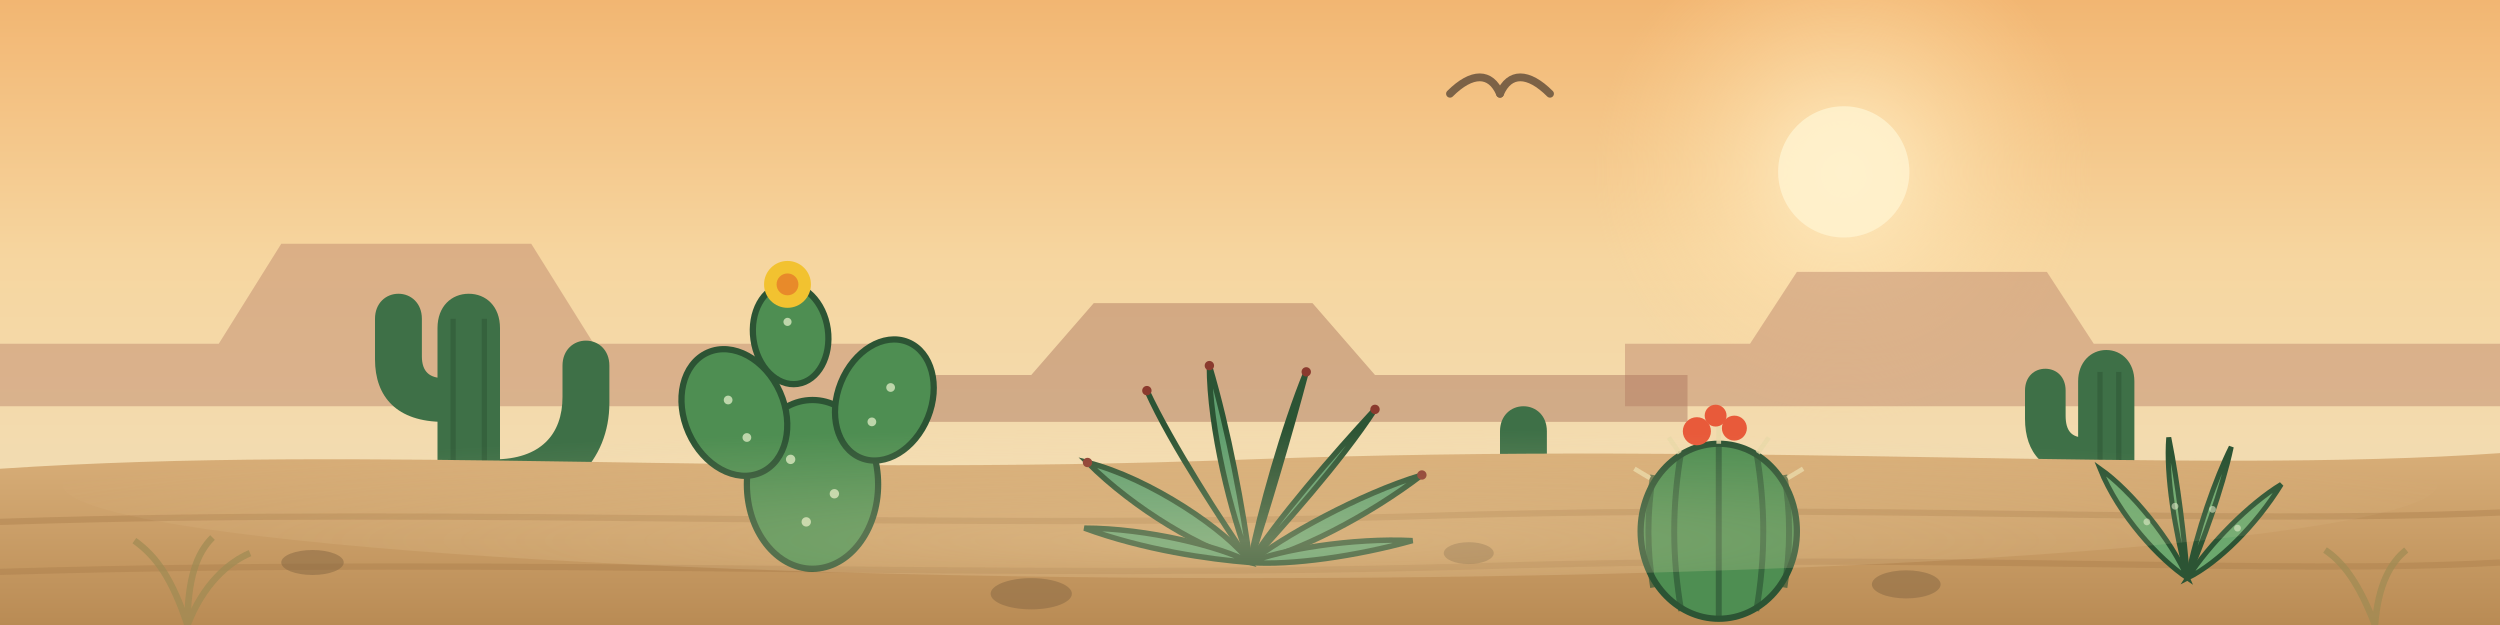
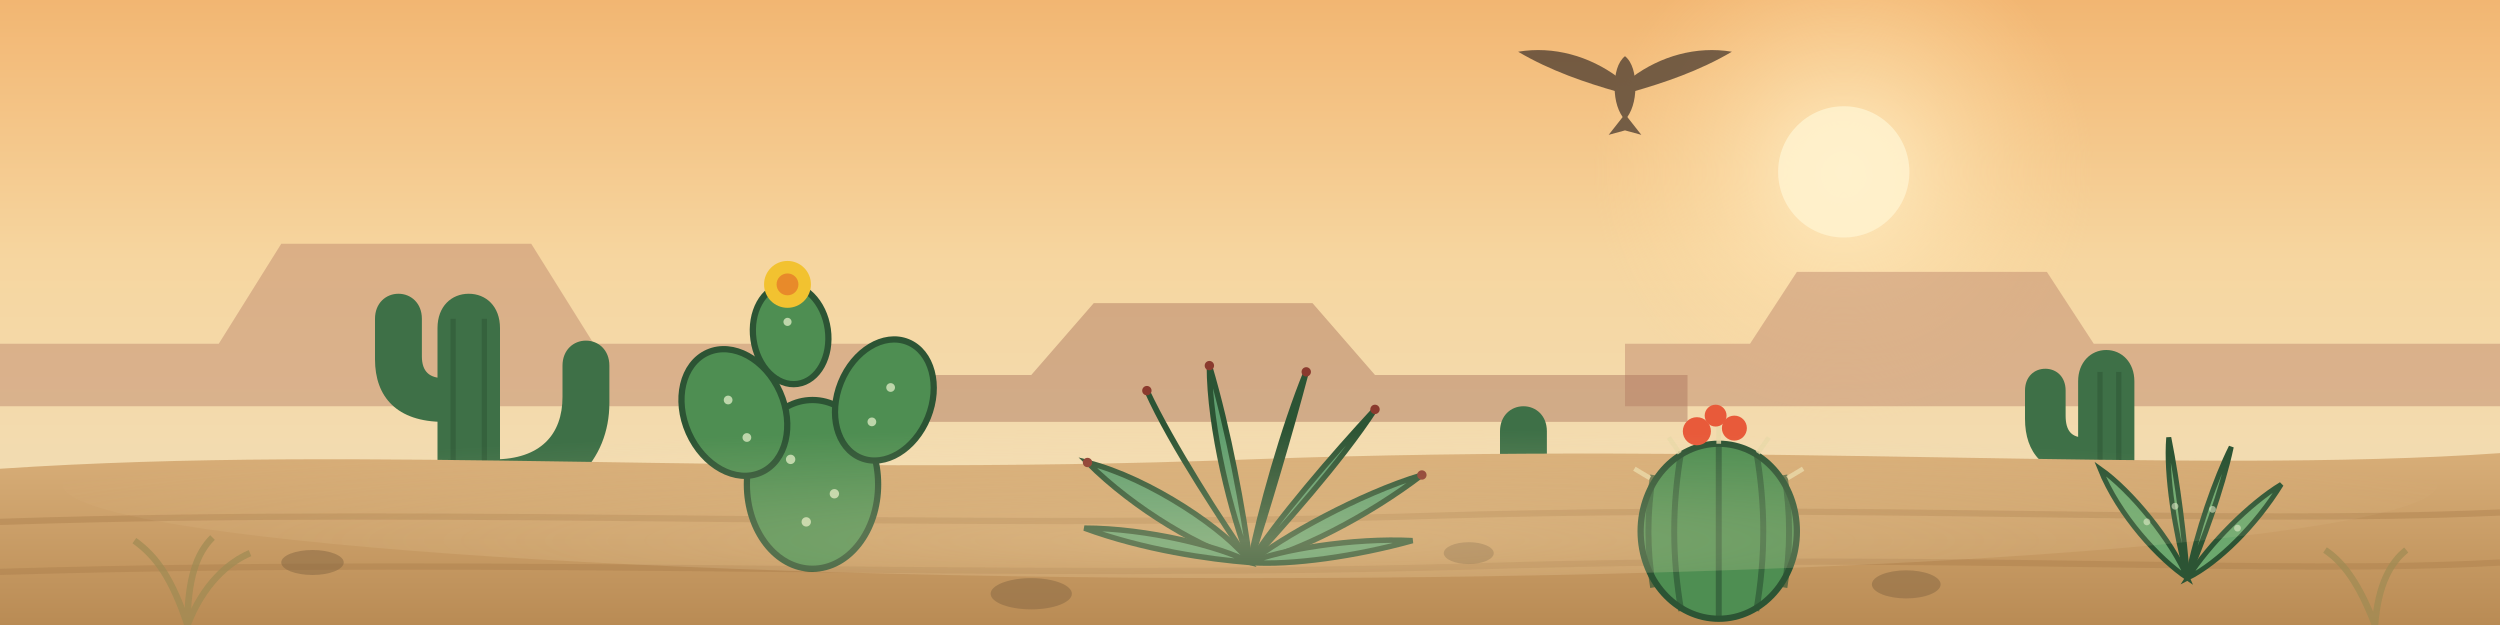
<svg xmlns="http://www.w3.org/2000/svg" viewBox="0 0 160 40" width="1600" height="400" role="presentation" preserveAspectRatio="xMidYMid slice">
  <style>
    .heat { animation: shimmer 12s ease-in-out infinite alternate }
    @keyframes shimmer { from { opacity: .3 } to { opacity: .62 } }
    .sway { animation: lean 13s ease-in-out infinite alternate;
            transform-box: view-box; transform-origin: 80px 40px }
    @keyframes lean { from { transform: skewX(-.5deg) } to { transform: skewX(.5deg) } }
    @media (prefers-reduced-motion: reduce) { .heat, .sway { animation: none } }
    .heathaze { animation: wobble 16s ease-in-out infinite alternate;
                transform-box: view-box; transform-origin: 80px 40px }
    @keyframes wobble { from { transform: translateX(-2px) } to { transform: translateX(2px) } }
    .sunpulse { animation: beat 9s ease-in-out infinite alternate }
    @keyframes beat { from { opacity: .75; transform: scale(.97) } to { opacity: 1; transform: scale(1.04) } }
    @media (prefers-reduced-motion: reduce) { .heathaze, .sunpulse { animation: none } }
-     .hawk { animation: circle 26s ease-in-out infinite;
-             transform-box: view-box; transform-origin: 96px 12px }
-     @keyframes circle { 0% { transform: rotate(0) translateX(0) }
-                         50% { transform: rotate(180deg) translateX(2px) }
-                         100% { transform: rotate(360deg) translateX(0) } }
-     @media (prefers-reduced-motion: reduce) { .hawk { animation: none } }
+     /* One group carries it round the circle; the one inside turns back by the
+        same amount, so the bird travels without spinning on the spot. */
+     .orbit { animation: sweep 34s linear infinite;
+              transform-box: view-box; transform-origin: 104px 11px }
+     @keyframes sweep { to { transform: rotate(360deg) } }
+     .level { animation: hold 34s linear infinite;
+              transform-box: fill-box; transform-origin: 50% 50% }
+     @keyframes hold { to { transform: rotate(-360deg) } }
+     .soar { animation: tip 5.5s ease-in-out infinite alternate;
+             transform-box: fill-box; transform-origin: 50% 50% }
+     @keyframes tip { from { transform: rotate(-7deg) } to { transform: rotate(7deg) } }
+     @media (prefers-reduced-motion: reduce) {
+       .orbit, .level, .soar { animation: none } }
  </style>
  <defs>
    <radialGradient id="heatband" cx=".5" cy=".8" r=".6">
      <stop offset="0%" stop-color="#FFE7B8" stop-opacity=".3" />
      <stop offset="100%" stop-color="#FFE7B8" stop-opacity="0" />
    </radialGradient>
    <linearGradient id="dsky" x1="0" y1="0" x2="0" y2="1">
      <stop offset="0%" stop-color="#F2B672" />
      <stop offset="42%" stop-color="#F6D6A0" />
      <stop offset="100%" stop-color="#EFE0BE" />
    </linearGradient>
    <linearGradient id="sand" x1="0" y1="0" x2="0" y2="1">
      <stop offset="0%" stop-color="#D8AE78" />
      <stop offset="100%" stop-color="#B98B54" />
    </linearGradient>
    <radialGradient id="sun" cx=".5" cy=".5" r=".5">
      <stop offset="0%" stop-color="#FFF0C8" stop-opacity=".9" />
      <stop offset="100%" stop-color="#FFD79A" stop-opacity="0" />
    </radialGradient>
  </defs>
  <rect width="160" height="40" fill="url(#dsky)" />
  <circle class="heat" cx="118" cy="11" r="16" fill="url(#sun)" />
  <circle class="sunpulse" cx="118" cy="11" r="4.2" fill="#FFF2CE" opacity=".85" style="transform-box: fill-box; transform-origin: 50% 50%" />
  <g fill="#C08A6E" opacity=".5">
    <path d="M0 22 L14 22 L18 15.6 L34 15.6 L38 22 L58 22 L58 26 L0 26 Z" />
    <path d="M104 22 L112 22 L115 17.4 L131 17.4 L134 22 L160 22 L160 26 L104 26 Z" />
  </g>
  <g fill="#A8705A" opacity=".45">
    <path d="M56 24 L66 24 L70 19.4 L84 19.4 L88 24 L108 24 L108 27 L56 27 Z" />
  </g>
  <g fill="#3E7047">
    <g>
      <path d="M28 40 L28 21 C28 19.6 28.9 18.8 30 18.8 C31.1 18.8 32 19.6 32 21 L32 40 Z" />
      <path d="M28.4 27 C25.4 27 24 25.4 24 23 L24 20.4 C24 19.4 24.7 18.8 25.5 18.8                C26.3 18.8 27 19.4 27 20.4 L27 22.8 C27 23.8 27.5 24.2 28.4 24.2 Z" />
      <path d="M31.6 29.4 C34.6 29.4 36 27.8 36 25.4 L36 23.4 C36 22.4 36.7 21.8 37.5 21.8                C38.3 21.8 39 22.4 39 23.4 L39 25.8 C39 29.4 36.4 32.4 31.6 32.4 Z" />
    </g>
    <g>
      <path d="M133 40 L133 24.4 C133 23.2 133.8 22.4 134.8 22.4 C135.8 22.4 136.6 23.2 136.6 24.4 L136.6 40 Z" />
      <path d="M133.4 30.4 C130.8 30.4 129.6 29 129.6 26.8 L129.6 25 C129.6 24.1 130.2 23.6 130.9 23.6                C131.6 23.6 132.2 24.1 132.2 25 L132.2 26.6 C132.2 27.6 132.6 28 133.4 28 Z" />
    </g>
    <path d="M96 40 L96 27.6 C96 26.6 96.7 26 97.5 26 C98.3 26 99 26.6 99 27.6 L99 40 Z" />
  </g>
  <g stroke="#2C5434" stroke-width=".34" opacity=".5" fill="none">
    <path d="M29 40 L29 20.4" />
    <path d="M31 40 L31 20.4" />
    <path d="M134.4 40 L134.4 23.8" />
    <path d="M135.6 40 L135.6 23.8" />
  </g>
  <path d="M0 30 C24 28.4 48 30.6 80 29.4 C112 28.2 140 30.4 160 29 L160 40 L0 40 Z" fill="url(#sand)" />
  <g stroke="#A87A48" stroke-width=".4" opacity=".4" fill="none">
    <path d="M0 33.4 C30 32.4 60 34 92 33 C120 32.2 142 33.6 160 32.8" />
    <path d="M0 36.6 C34 35.6 64 37.2 96 36.2 C126 35.4 146 36.8 160 36" />
  </g>
  <g class="sway">
    <g transform="translate(52 31)">
      <g fill="#4E8E52" stroke="#2C5434" stroke-width=".4">
        <ellipse cx="0" cy="0" rx="4.2" ry="5.4" />
        <ellipse cx="-5" cy="-4.6" rx="3.2" ry="4.2" transform="rotate(-24 -5 -4.6)" />
        <ellipse cx="4.6" cy="-5.4" rx="3" ry="4" transform="rotate(22 4.6 -5.4)" />
        <ellipse cx="-1.4" cy="-9.6" rx="2.4" ry="3.2" transform="rotate(-8 -1.4 -9.6)" />
      </g>
      <g fill="#D8E8C0" opacity=".8">
        <circle cx="-1.4" cy="-1.6" r=".3" />
        <circle cx="1.4" cy=".6" r=".3" />
        <circle cx="-.4" cy="2.4" r=".3" />
        <circle cx="-5.4" cy="-5.4" r=".28" />
        <circle cx="-4.2" cy="-3" r=".28" />
        <circle cx="5" cy="-6.2" r=".28" />
        <circle cx="3.8" cy="-4" r=".28" />
        <circle cx="-1.6" cy="-10.4" r=".26" />
      </g>
      <g fill="#F2C230">
        <circle cx="-1.6" cy="-12.8" r="1.5" />
      </g>
      <g fill="#E88A2A">
        <circle cx="-1.6" cy="-12.8" r=".7" />
      </g>
    </g>
    <g transform="translate(80 36)">
      <g fill="#5E9E6E" stroke="#2C5434" stroke-width=".35">
        <path d="M0 0 C-1.4 -2 -6.4 -5.4 -10.4 -6.4 C-7.4 -3.4 -3 -.8 0 0 Z" />
        <path d="M0 0 C-1.6 -2.4 -5 -7.4 -6.6 -11 C-5 -7.6 -1.8 -2.6 0 0 Z" />
        <path d="M0 0 C-1.2 -3 -2.6 -8.6 -2.6 -12.6 C-1.4 -8.6 -.4 -3.2 0 0 Z" />
        <path d="M0 0 C.6 -3.2 2.2 -8.8 3.6 -12.2 C2.6 -8.4 1 -3 0 0 Z" />
        <path d="M0 0 C1.6 -2.6 5.4 -7 8 -9.8 C5.8 -6.4 2 -2.2 0 0 Z" />
        <path d="M0 0 C2 -1.6 7 -4.4 11 -5.6 C7.6 -3 3 -.6 0 0 Z" />
        <path d="M0 0 C-1.8 -1 -6.6 -2.2 -10.6 -2.2 C-6.8 -.8 -2.6 -.2 0 0 Z" />
        <path d="M0 0 C1.8 -.8 6.6 -1.6 10.4 -1.4 C6.8 -.4 2.6 .2 0 0 Z" />
      </g>
      <g fill="#8A3A2E">
        <circle cx="-10.4" cy="-6.4" r=".3" />
        <circle cx="-6.6" cy="-11" r=".3" />
        <circle cx="-2.6" cy="-12.6" r=".3" />
        <circle cx="3.6" cy="-12.2" r=".3" />
        <circle cx="8" cy="-9.8" r=".3" />
        <circle cx="11" cy="-5.6" r=".3" />
      </g>
    </g>
    <g transform="translate(110 34)">
      <ellipse cx="0" cy="0" rx="5" ry="5.6" fill="#4E8E52" stroke="#2C5434" stroke-width=".4" />
      <g stroke="#2C5434" stroke-width=".38" opacity=".65" fill="none">
        <path d="M0 -5.6 L0 5.6" />
        <path d="M-2.4 -5.1 C-3 -1.6 -3 1.6 -2.4 5.1" />
        <path d="M2.4 -5.1 C3 -1.6 3 1.6 2.4 5.1" />
        <path d="M-4.2 -3.6 C-4.6 -1.2 -4.6 1.2 -4.2 3.6" />
        <path d="M4.2 -3.6 C4.6 -1.2 4.6 1.2 4.2 3.6" />
      </g>
      <g stroke="#E8D8A8" stroke-width=".3" opacity=".8" fill="none">
        <path d="M0 -5.6 L0 -6.8" />
        <path d="M-2.5 -5 L-3.2 -6" />
        <path d="M2.5 -5 L3.2 -6" />
        <path d="M-4.4 -3.4 L-5.4 -4" />
        <path d="M4.4 -3.4 L5.4 -4" />
      </g>
      <g fill="#E85A3A">
        <circle cx="-1.4" cy="-6.4" r=".9" />
        <circle cx="1" cy="-6.6" r=".8" />
        <circle cx="-.2" cy="-7.4" r=".7" />
      </g>
    </g>
    <g transform="translate(140 37)">
      <g fill="#6BA86E" stroke="#2C5434" stroke-width=".32">
        <path d="M0 0 C-1 -2.4 -3.6 -5.6 -5.6 -7 C-4.4 -4 -1.8 -1.2 0 0 Z" />
        <path d="M0 0 C-.8 -3 -1.4 -6.6 -1.2 -9 C-.6 -6 -.2 -2.6 0 0 Z" />
        <path d="M0 0 C.6 -3 1.8 -6.4 2.8 -8.4 C2.2 -5.6 1 -2.4 0 0 Z" />
        <path d="M0 0 C1.4 -2.2 4 -4.8 6 -6 C4.4 -3.4 2 -1 0 0 Z" />
      </g>
      <g fill="#E8F0D0" opacity=".55">
        <circle cx="-2.6" cy="-3.6" r=".22" />
        <circle cx="-.8" cy="-4.6" r=".22" />
        <circle cx="1.6" cy="-4.4" r=".22" />
        <circle cx="3.2" cy="-3.2" r=".22" />
      </g>
    </g>
    <g fill="#8A6A44" opacity=".55">
      <ellipse cx="20" cy="36" rx="2" ry=".8" />
      <ellipse cx="66" cy="38" rx="2.6" ry="1" />
      <ellipse cx="122" cy="37.4" rx="2.2" ry=".9" />
      <ellipse cx="94" cy="35.4" rx="1.6" ry=".7" />
    </g>
    <g stroke="#9E8A52" stroke-width=".42" fill="none" opacity=".7">
      <path d="M12 40 C11 37 10 35.6 8.6 34.6" />
      <path d="M12 40 C12 37 12.6 35.4 13.6 34.4" />
      <path d="M12 40 C13 37.4 14.6 36 16 35.4" />
      <path d="M152 40 C151 37.4 150 36 148.8 35.2" />
      <path d="M152 40 C152.2 37.4 153 36 154 35.2" />
    </g>
  </g>
  <ellipse class="heathaze" cx="80" cy="31" rx="76" ry="6" fill="url(#heatband)" />
-   <g class="hawk">
-     <g transform="translate(96 6)" stroke="#4A3A2E" stroke-width=".5" fill="none" stroke-linecap="round" opacity=".7">
-       <path d="M-3.2 0 C-1.8 -1.4 -.6 -1.4 0 0" />
-       <path d="M0 0 C.6 -1.4 1.8 -1.4 3.2 0" />
+   <g class="orbit">
+     <g transform="translate(104 5.4)">
+       <g class="level">
+         <g class="soar" opacity=".75">
+           <g transform="scale(0.95)">
+             <path d="M0 -1.9 C.5 -1.5 .7 -.7 .7 .2 C.7 1.1 .45 1.9 0 2.4 C-.45 1.9 -.7 1.1 -.7 .2 C-.7 -.7 -.5 -1.5 0 -1.9 Z" fill="#4A3A2E" />
+             <path d="M0 2 L1.1 3.4 L0 3.1 L-1.1 3.4 Z" fill="#4A3A2E" />
+             <g class="wings">
+               <path d="M-.5 -.5 C-2.4 -1.9 -4.8 -2.6 -7.2 -2.2 C-5 -.9 -2.6 -.1 -.5 .5 Z" fill="#4A3A2E" />
+               <path d="M.5 -.5 C2.4 -1.9 4.8 -2.6 7.2 -2.2 C5 -.9 2.6 -.1 .5 .5 Z" fill="#4A3A2E" />
+             </g>
+           </g>
+         </g>
+       </g>
    </g>
  </g>
</svg>
